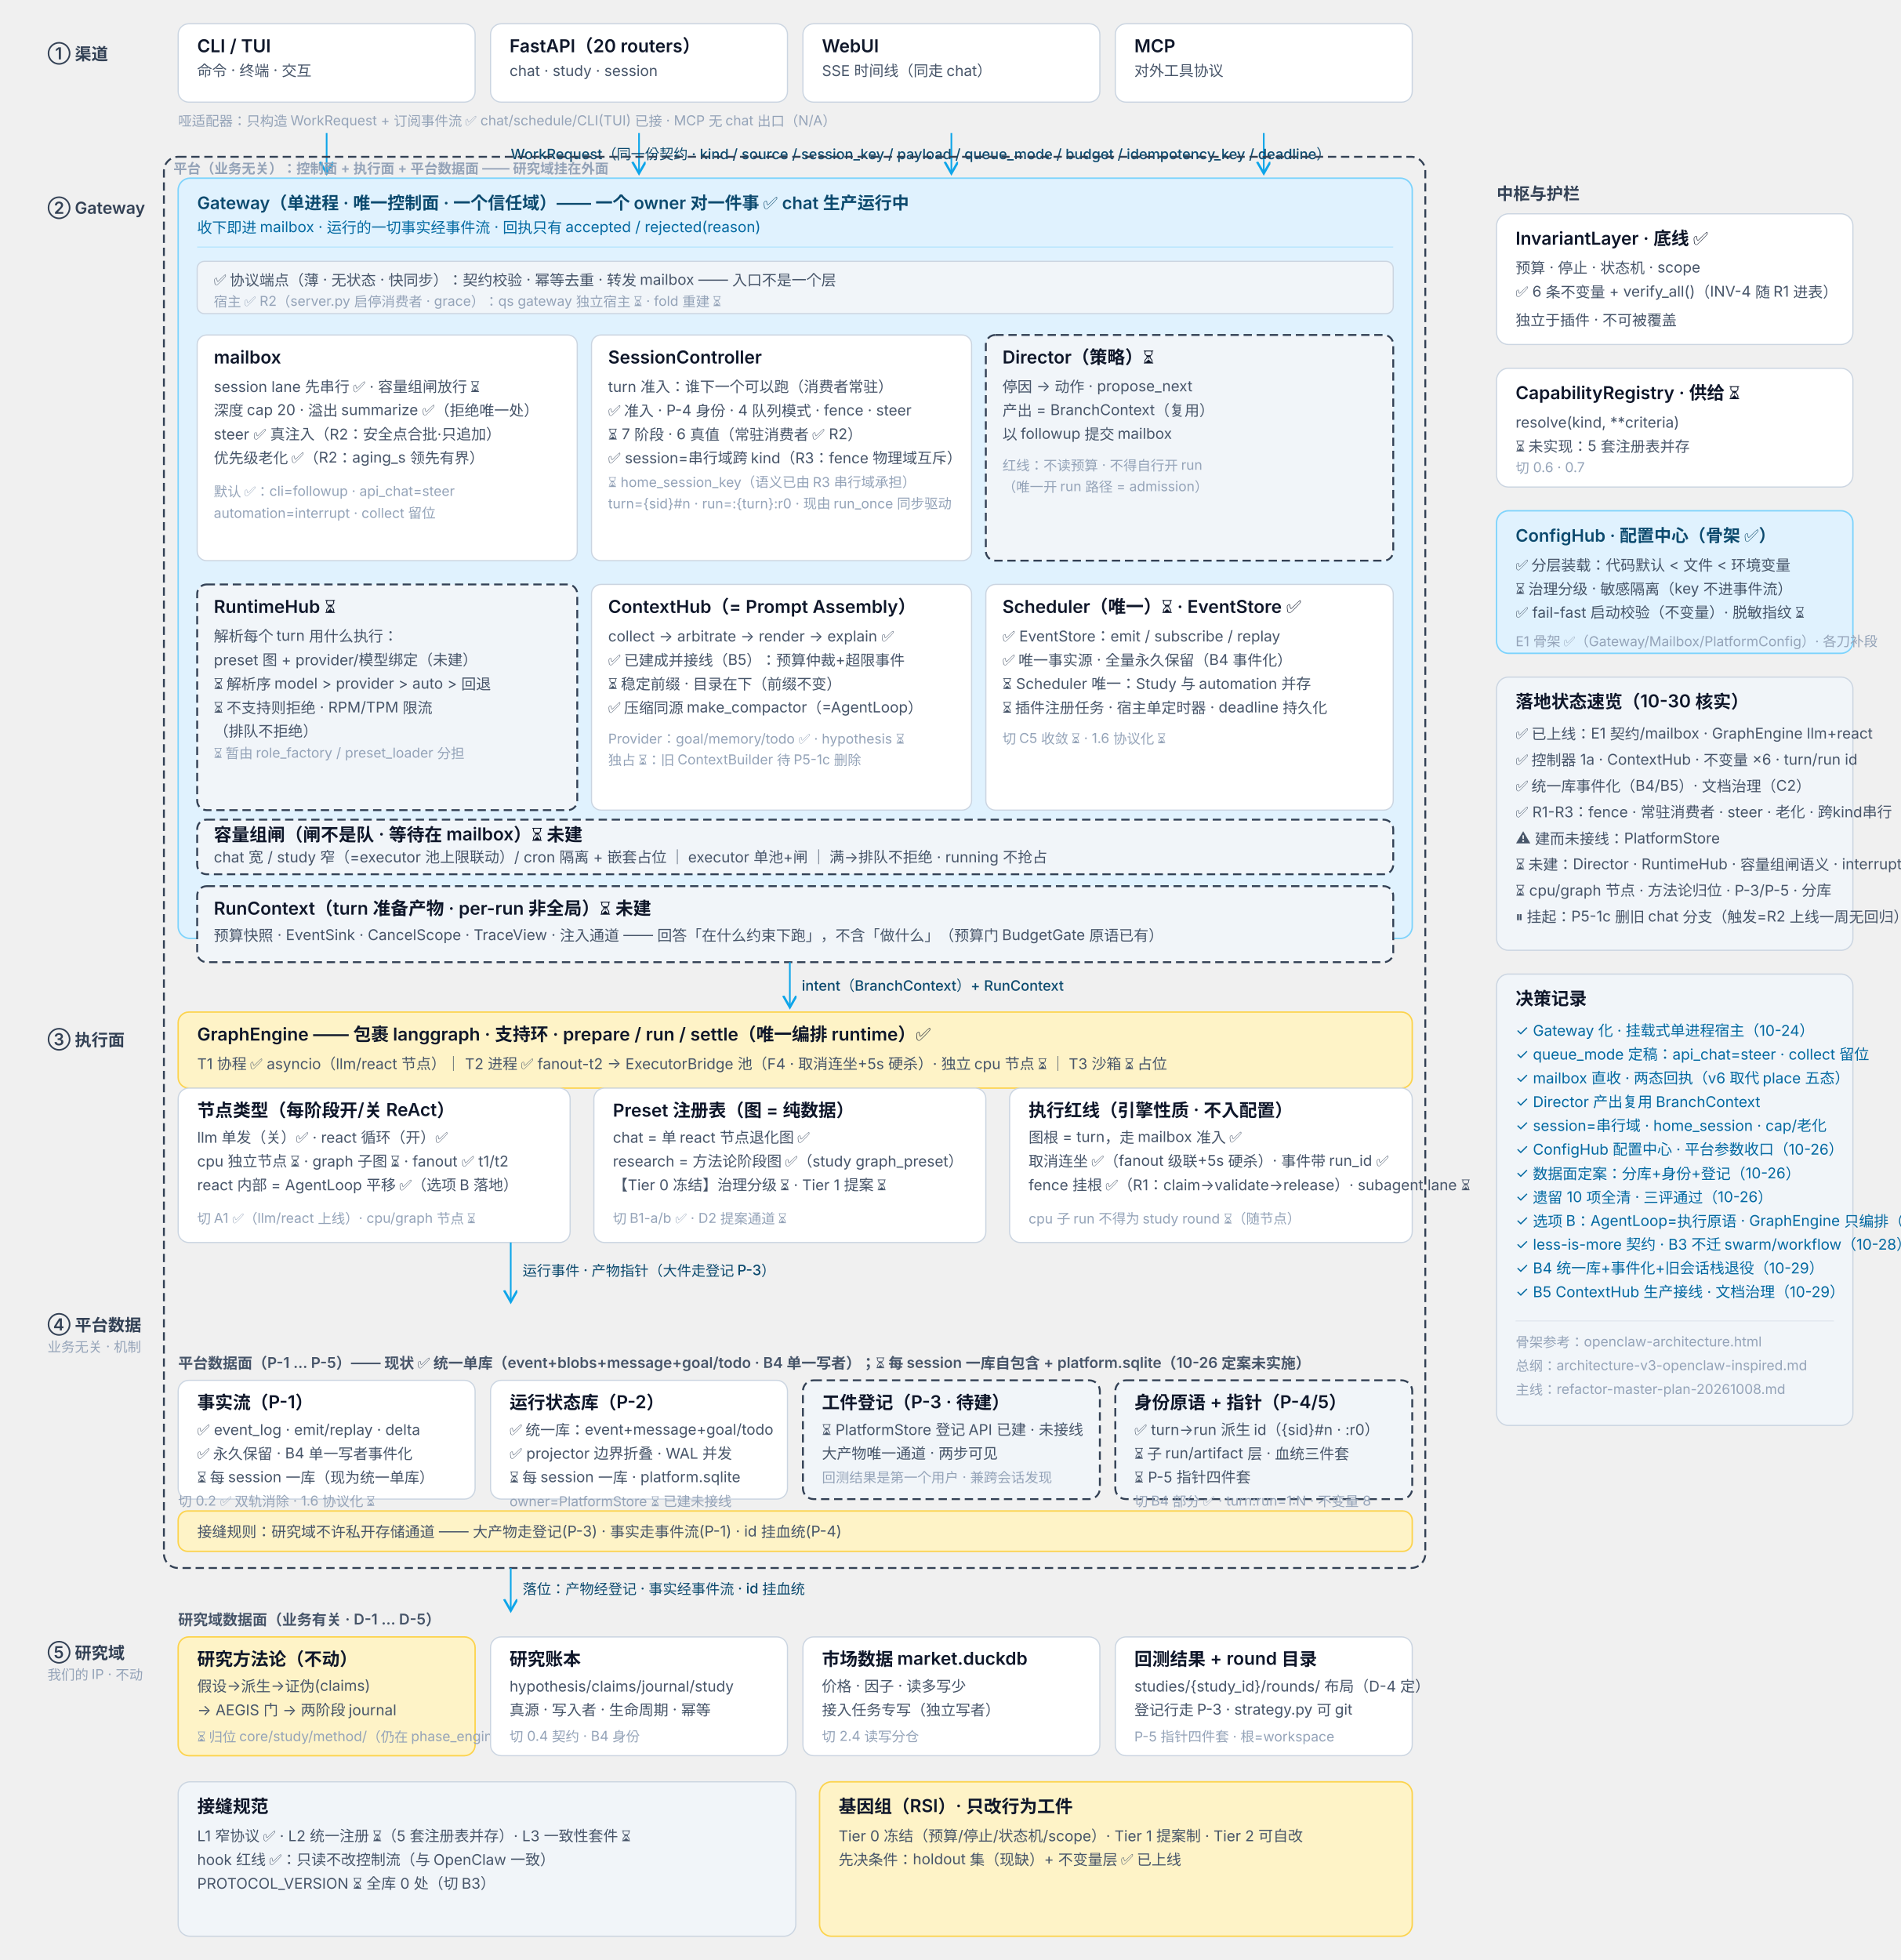
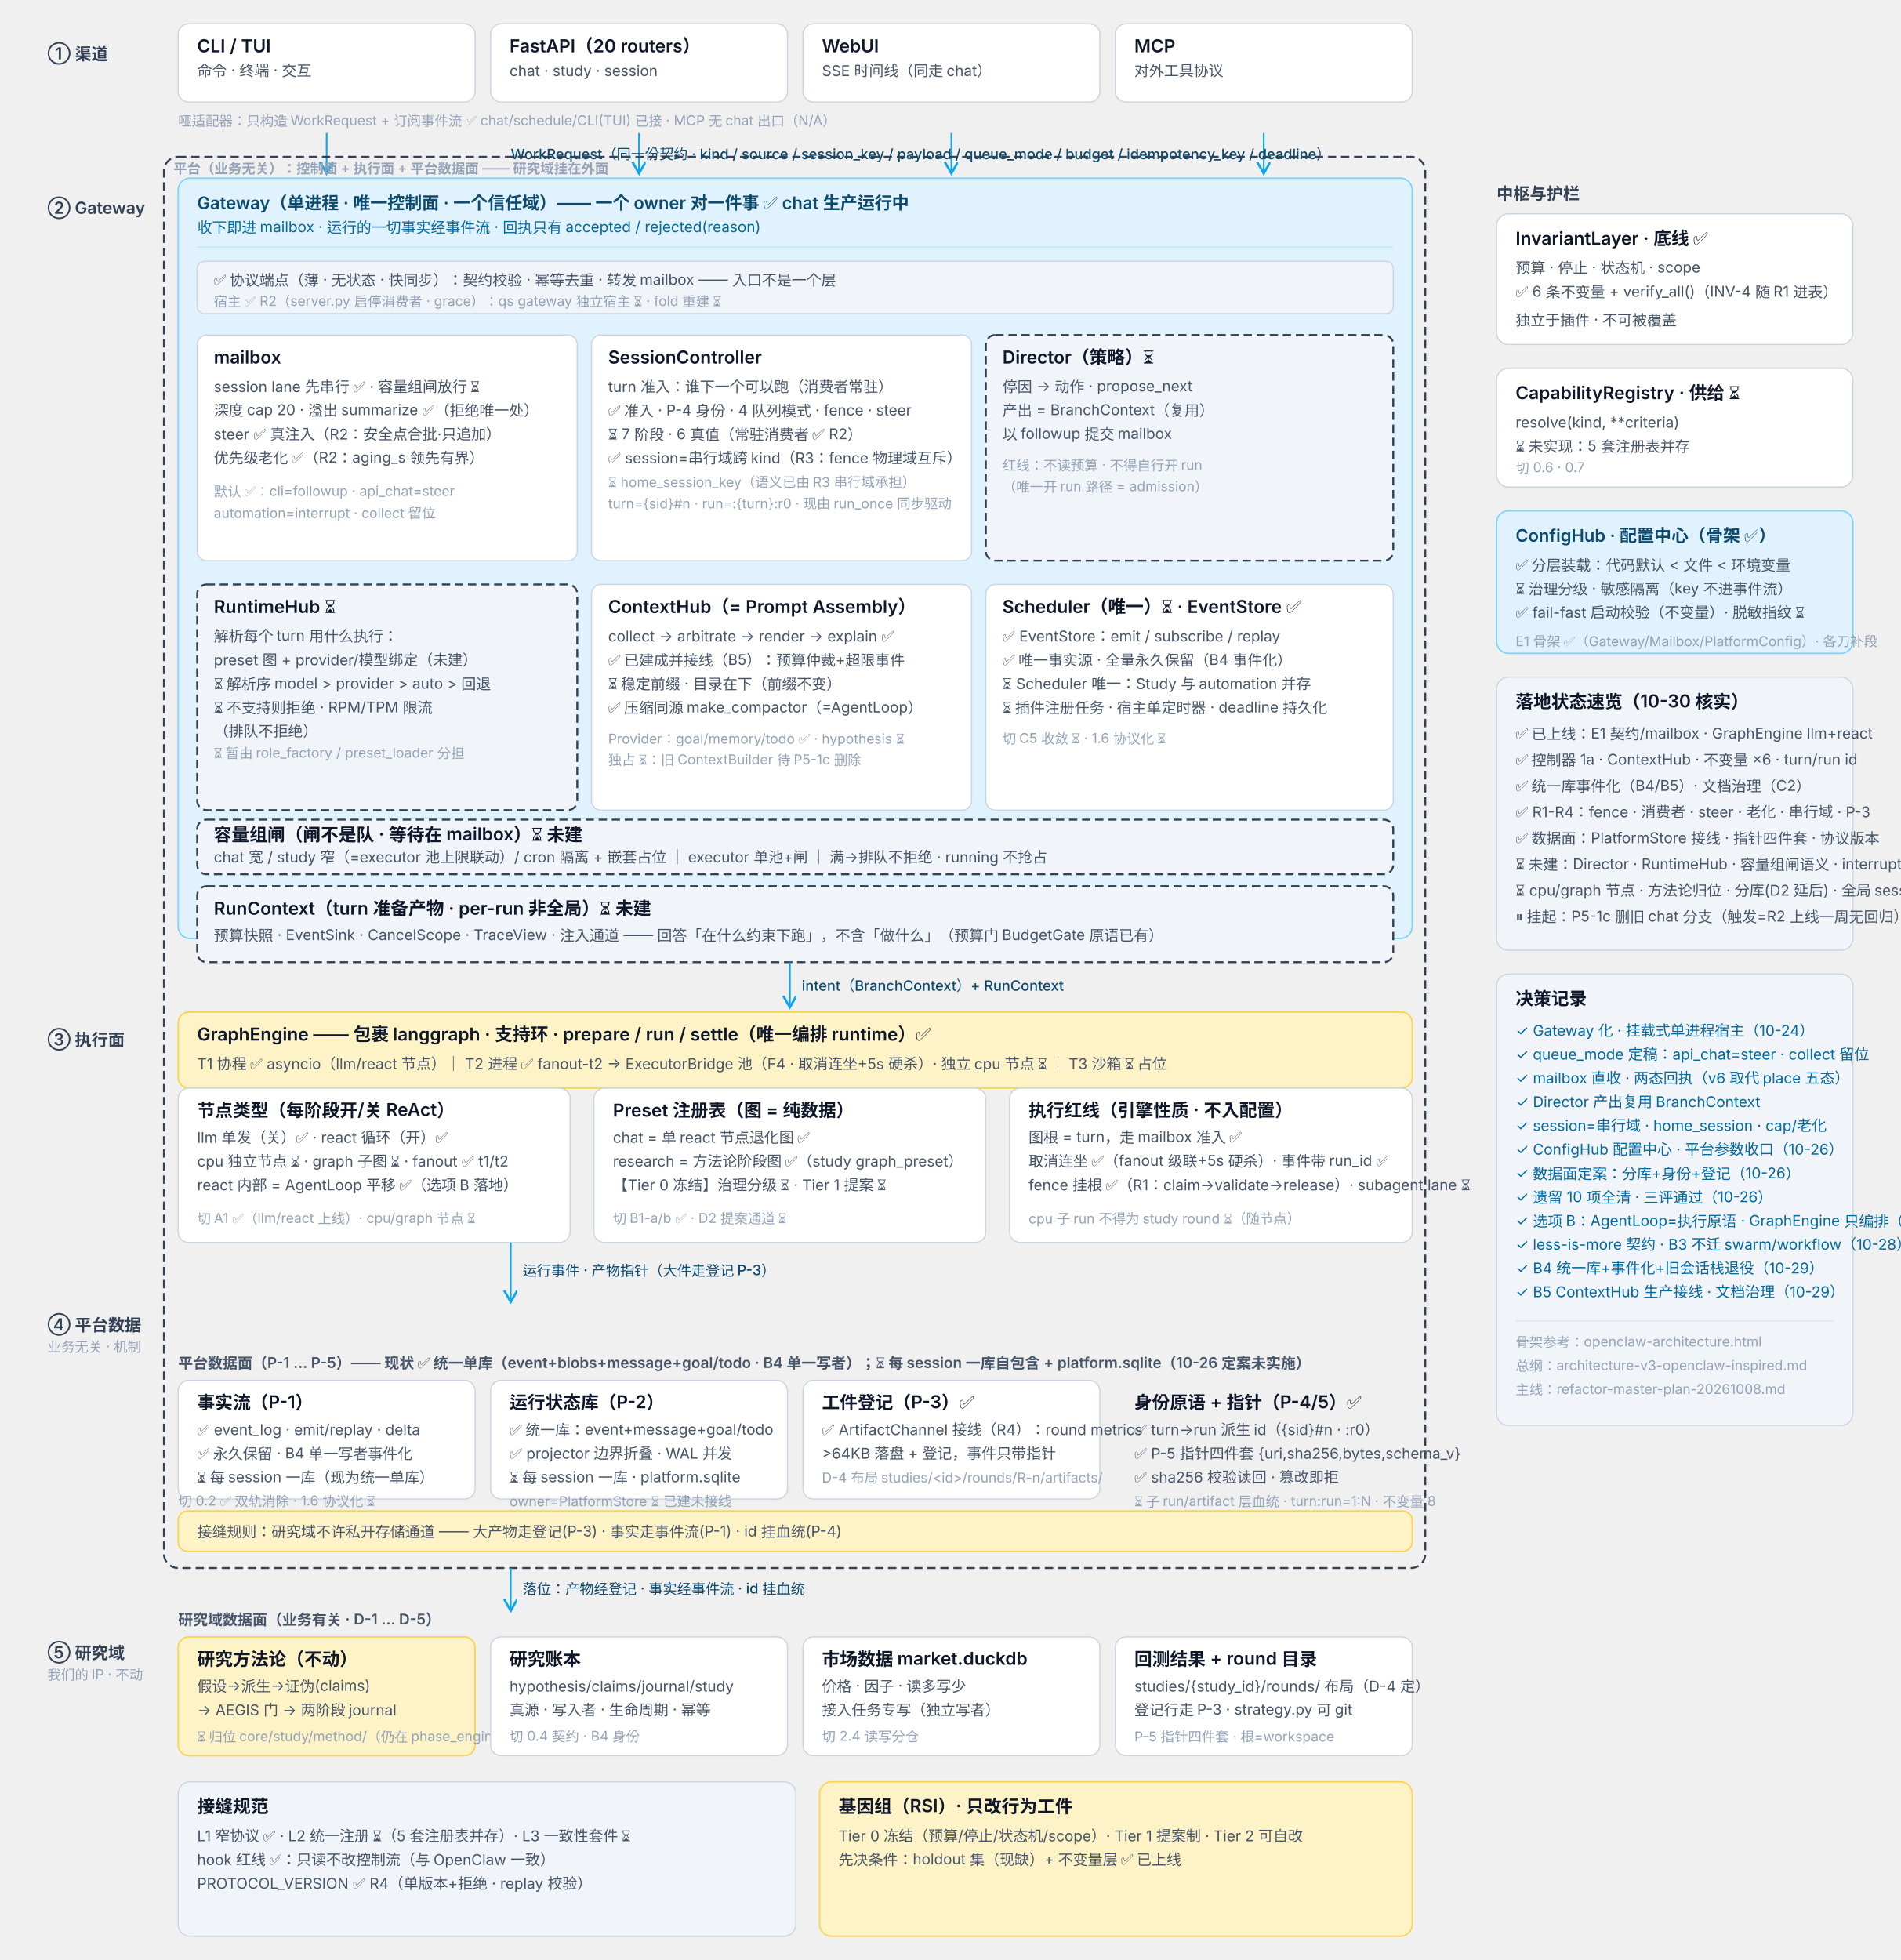
<svg xmlns="http://www.w3.org/2000/svg" viewBox="0 0 1600 1650" width="1600" height="1650" font-family="-apple-system, 'PingFang SC', 'Microsoft YaHei', sans-serif">
  <style>
    .lyr{font-size:14px;font-weight:600;fill:#334155}
    .bt{font-size:15px;font-weight:600;fill:#0f172a}
    .st{font-size:12.5px;fill:#475569}
    .sm{font-size:11.5px;fill:#94a3b8}
    .hub{font-size:14.5px;font-weight:600;fill:#0c4a6e}
    .hq{font-size:12.5px;fill:#0369a1}
    .flow-lbl{font-size:12px;font-weight:500;fill:#0c4a6e}
    .box{fill:#fff;stroke:#cbd5e1;stroke-width:1}
    .boxb{fill:#e0f2fe;stroke:#7dd3fc;stroke-width:1.2}
    .boxa{fill:#fef3c7;stroke:#fcd34d;stroke-width:1.2}
    .boxd{fill:#f1f5f9;stroke:#334155;stroke-width:1.6;stroke-dasharray:7 4}
    .boxg{fill:#f1f5f9;stroke:#cbd5e1;stroke-width:1}
    .arb{stroke:#0ea5e9;stroke-width:1.4;fill:none;marker-end:url(#a2)}
  </style>
  <defs>
    <marker id="a2" markerWidth="9" markerHeight="9" refX="7" refY="4" orient="auto">
      <path d="M0,0 L7,4 L0,8" fill="none" stroke="#0ea5e9" stroke-width="1.4" />
    </marker>
  </defs>
  <text x="40" y="50" class="lyr">① 渠道</text>
  <rect x="150" y="20" width="250" height="66" rx="9" class="box" />
  <text x="166" y="44" class="bt">CLI / TUI</text>
  <text x="166" y="64" class="st">命令 · 终端 · 交互</text>
  <rect x="413" y="20" width="250" height="66" rx="9" class="box" />
  <text x="429" y="44" class="bt">FastAPI（20 routers）</text>
  <text x="429" y="64" class="st">chat · study · session</text>
  <rect x="676" y="20" width="250" height="66" rx="9" class="box" />
  <text x="692" y="44" class="bt">WebUI</text>
  <text x="692" y="64" class="st">SSE 时间线（同走 chat）</text>
  <rect x="939" y="20" width="250" height="66" rx="9" class="box" />
  <text x="955" y="44" class="bt">MCP</text>
  <text x="955" y="64" class="st">对外工具协议</text>
  <text x="150" y="106" class="sm">哑适配器：只构造 WorkRequest + 订阅事件流 ✅ chat/schedule/CLI(TUI) 已接 · MCP 无 chat 出口（N/A）</text>
  <line x1="275" y1="112" x2="275" y2="146" class="arb" />
  <line x1="538" y1="112" x2="538" y2="146" class="arb" />
  <line x1="801" y1="112" x2="801" y2="146" class="arb" />
  <line x1="1064" y1="112" x2="1064" y2="146" class="arb" />
  <text x="430" y="134" class="flow-lbl">WorkRequest（同一份契约 · kind / source / session_key / payload / queue_mode / budget / idempotency_key / deadline）</text>
  <rect x="138" y="132" width="1062" height="1188" rx="12" class="boxd" style="fill:none" />
  <text x="146" y="146" class="sm" style="font-weight:600">平台（业务无关）：控制面 + 执行面 + 平台数据面 —— 研究域挂在外面</text>
  <text x="40" y="180" class="lyr">② Gateway</text>
  <rect x="150" y="150" width="1039" height="640" rx="10" class="boxb" />
  <text x="166" y="176" class="hub">Gateway（单进程 · 唯一控制面 · 一个信任域）—— 一个 owner 对一件事 ✅ chat 生产运行中</text>
  <text x="166" y="196" class="hq">收下即进 mailbox · 运行的一切事实经事件流 · 回执只有 accepted / rejected(reason)</text>
  <line x1="166" y1="208" x2="1173" y2="208" stroke="#bae6fd" />
  <rect x="166" y="220" width="1007" height="44" rx="6" class="boxg" />
  <text x="180" y="240" class="st">✅ 协议端点（薄 · 无状态 · 快同步）：契约校验 · 幂等去重 · 转发 mailbox —— 入口不是一个层</text>
  <text x="180" y="258" class="sm">宿主 ✅ R2（server.py 启停消费者 · grace）：qs gateway 独立宿主 ⏳ · fold 重建 ⏳</text>
  <rect x="166" y="282" width="320" height="190" rx="8" class="box" />
  <text x="180" y="306" class="bt">mailbox</text>
  <text x="180" y="330" class="st">session lane 先串行 ✅ · 容量组闸放行 ⏳</text>
  <text x="180" y="350" class="st">深度 cap 20 · 溢出 summarize ✅（拒绝唯一处）</text>
  <text x="180" y="370" class="st">steer ✅ 真注入（R2：安全点合批·只追加）</text>
  <text x="180" y="390" class="st">优先级老化 ✅（R2：aging_s 领先有界）</text>
  <text x="180" y="418" class="sm">默认 ✅：cli=followup · api_chat=steer</text>
  <text x="180" y="436" class="sm">automation=interrupt · collect 留位</text>
  <rect x="498" y="282" width="320" height="190" rx="8" class="box" />
  <text x="512" y="306" class="bt">SessionController</text>
  <text x="512" y="330" class="st">turn 准入：谁下一个可以跑（消费者常驻）</text>
  <text x="512" y="350" class="st">✅ 准入 · P-4 身份 · 4 队列模式 · fence · steer</text>
  <text x="512" y="370" class="st">⏳ 7 阶段 · 6 真值（常驻消费者 ✅ R2）</text>
  <text x="512" y="390" class="st">✅ session=串行域跨 kind（R3：fence 物理域互斥）</text>
  <text x="512" y="410" class="sm">⏳ home_session_key（语义已由 R3 串行域承担）</text>
  <text x="512" y="428" class="sm">turn={sid}#n · run=:{turn}:r0 · 现由 run_once 同步驱动</text>
  <rect x="830" y="282" width="343" height="190" rx="8" class="boxd" />
  <text x="844" y="306" class="bt">Director（策略）⏳</text>
  <text x="844" y="330" class="st">停因 → 动作 · propose_next</text>
  <text x="844" y="350" class="st">产出 = BranchContext（复用）</text>
  <text x="844" y="370" class="st">以 followup 提交 mailbox</text>
  <text x="844" y="396" class="sm">红线：不读预算 · 不得自行开 run</text>
  <text x="844" y="414" class="sm">（唯一开 run 路径 = admission）</text>
  <rect x="166" y="492" width="320" height="190" rx="8" class="boxd" />
  <text x="180" y="516" class="bt">RuntimeHub ⏳</text>
  <text x="180" y="540" class="st">解析每个 turn 用什么执行：</text>
  <text x="180" y="560" class="st">preset 图 + provider/模型绑定（未建）</text>
  <text x="180" y="580" class="st">⏳ 解析序 model &gt; provider &gt; auto &gt; 回退</text>
  <text x="180" y="600" class="st">⏳ 不支持则拒绝 · RPM/TPM 限流</text>
  <text x="180" y="620" class="st">（排队不拒绝）</text>
  <text x="180" y="638" class="sm">⏳ 暂由 role_factory / preset_loader 分担</text>
  <rect x="498" y="492" width="320" height="190" rx="8" class="box" />
  <text x="512" y="516" class="bt">ContextHub（= Prompt Assembly）</text>
  <text x="512" y="540" class="st">collect → arbitrate → render → explain ✅</text>
  <text x="512" y="560" class="st">✅ 已建成并接线（B5）：预算仲裁+超限事件</text>
  <text x="512" y="580" class="st">⏳ 稳定前缀 · 目录在下（前缀不变）</text>
  <text x="512" y="600" class="st">✅ 压缩同源 make_compactor（=AgentLoop）</text>
  <text x="512" y="626" class="sm">Provider：goal/memory/todo ✅ · hypothesis ⏳</text>
  <text x="512" y="644" class="sm">独占 ⏳：旧 ContextBuilder 待 P5-1c 删除</text>
  <rect x="830" y="492" width="343" height="190" rx="8" class="box" />
  <text x="844" y="516" class="bt">Scheduler（唯一）⏳ · EventStore ✅</text>
  <text x="844" y="540" class="st">✅ EventStore：emit / subscribe / replay</text>
  <text x="844" y="560" class="st">✅ 唯一事实源 · 全量永久保留（B4 事件化）</text>
  <text x="844" y="580" class="st">⏳ Scheduler 唯一：Study 与 automation 并存</text>
  <text x="844" y="600" class="st">⏳ 插件注册任务 · 宿主单定时器 · deadline 持久化</text>
  <text x="844" y="626" class="sm">切 C5 收敛 ⏳ · 1.6 协议化 ⏳</text>
  <rect x="166" y="746" width="1007" height="64" rx="8" class="boxd" />
  <text x="180" y="770" class="bt">RunContext（turn 准备产物 · per-run 非全局）⏳ 未建</text>
  <text x="180" y="792" class="st">预算快照 · EventSink · CancelScope · TraceView · 注入通道 —— 回答「在什么约束下跑」，不含「做什么」（预算门 BudgetGate 原语已有）</text>
  <rect x="166" y="690" width="1007" height="46" rx="8" class="boxd" />
  <text x="180" y="708" class="bt">容量组闸（闸不是队 · 等待在 mailbox）⏳ 未建</text>
  <text x="180" y="726" class="st">chat 宽 / study 窄（=executor 池上限联动）/ cron 隔离 + 嵌套占位 ｜ executor 单池+闸 ｜ 满→排队不拒绝 · running 不抢占</text>
  <line x1="665" y1="810" x2="665" y2="848" class="arb" />
  <text x="675" y="834" class="flow-lbl">intent（BranchContext）+ RunContext</text>
  <text x="40" y="880" class="lyr">③ 执行面</text>
  <rect x="150" y="852" width="1039" height="64" rx="9" class="boxa" />
  <text x="166" y="876" class="bt">GraphEngine —— 包裹 langgraph · 支持环 · prepare / run / settle（唯一编排 runtime）✅</text>
  <text x="166" y="900" class="st">T1 协程 ✅ asyncio（llm/react 节点）｜ T2 进程 ✅ fanout-t2 → ExecutorBridge 池（F4 · 取消连坐+5s 硬杀）· 独立 cpu 节点 ⏳ ｜ T3 沙箱 ⏳ 占位</text>
  <rect x="150" y="916" width="330" height="130" rx="9" class="box" />
  <text x="166" y="940" class="bt">节点类型（每阶段开/关 ReAct）</text>
  <text x="166" y="962" class="st">llm 单发（关）✅ · react 循环（开）✅</text>
  <text x="166" y="982" class="st">cpu 独立节点 ⏳ · graph 子图 ⏳ · fanout ✅ t1/t2</text>
  <text x="166" y="1002" class="st">react 内部 = AgentLoop 平移 ✅（选项 B 落地）</text>
  <text x="166" y="1030" class="sm">切 A1 ✅（llm/react 上线）· cpu/graph 节点 ⏳</text>
  <rect x="500" y="916" width="330" height="130" rx="9" class="box" />
  <text x="516" y="940" class="bt">Preset 注册表（图 = 纯数据）</text>
  <text x="516" y="962" class="st">chat = 单 react 节点退化图 ✅</text>
  <text x="516" y="982" class="st">research = 方法论阶段图 ✅（study graph_preset）</text>
  <text x="516" y="1002" class="st">【Tier 0 冻结】治理分级 ⏳ · Tier 1 提案 ⏳</text>
  <text x="516" y="1030" class="sm">切 B1-a/b ✅ · D2 提案通道 ⏳</text>
  <rect x="850" y="916" width="339" height="130" rx="9" class="box" />
  <text x="866" y="940" class="bt">执行红线（引擎性质 · 不入配置）</text>
  <text x="866" y="962" class="st">图根 = turn，走 mailbox 准入 ✅</text>
  <text x="866" y="982" class="st">取消连坐 ✅（fanout 级联+5s 硬杀）· 事件带 run_id ✅</text>
  <text x="866" y="1002" class="st">fence 挂根 ✅（R1：claim→validate→release）· subagent lane ⏳</text>
  <text x="866" y="1030" class="sm">cpu 子 run 不得为 study round ⏳（随节点）</text>
  <line x1="430" y1="1046" x2="430" y2="1096" class="arb" />
  <text x="440" y="1074" class="flow-lbl">运行事件 · 产物指针（大件走登记 P-3）</text>
  <text x="40" y="1120" class="lyr">④ 平台数据</text>
  <text x="40" y="1138" class="sm">业务无关 · 机制</text>
  <text x="150" y="1152" class="st" style="font-weight:600">平台数据面（P-1 … P-5）—— 现状 ✅ 统一单库（event+blobs+message+goal/todo · B4 单一写者）；⏳ 每 session 一库自包含 + platform.sqlite（10-26 定案未实施）</text>
  <rect x="150" y="1162" width="250" height="100" rx="9" class="box" />
  <text x="166" y="1186" class="bt">事实流（P-1）</text>
  <text x="166" y="1208" class="st">✅ event_log · emit/replay · delta</text>
  <text x="166" y="1228" class="st">✅ 永久保留 · B4 单一写者事件化</text>
  <text x="166" y="1248" class="st">⏳ 每 session 一库（现为统一单库）</text>
  <text x="150" y="1268" class="sm">切 0.2 ✅ 双轨消除 · 1.6 协议化 ⏳</text>
  <rect x="413" y="1162" width="250" height="100" rx="9" class="box" />
  <text x="429" y="1186" class="bt">运行状态库（P-2）</text>
  <text x="429" y="1208" class="st">✅ 统一库：event+message+goal/todo</text>
  <text x="429" y="1228" class="st">✅ projector 边界折叠 · WAL 并发</text>
  <text x="429" y="1248" class="st">⏳ 每 session 一库 · platform.sqlite</text>
  <text x="429" y="1268" class="sm">owner=PlatformStore ⏳ 已建未接线</text>
-   <rect x="676" y="1162" width="250" height="100" rx="9" class="boxd" />
-   <text x="692" y="1186" class="bt">工件登记（P-3 · 待建）</text>
-   <text x="692" y="1208" class="st">⏳ PlatformStore 登记 API 已建 · 未接线</text>
-   <text x="692" y="1228" class="st">大产物唯一通道 · 两步可见</text>
-   <text x="692" y="1248" class="sm">回测结果是第一个用户 · 兼跨会话发现</text>
-   <rect x="939" y="1162" width="250" height="100" rx="9" class="boxd" />
-   <text x="955" y="1186" class="bt">身份原语 + 指针（P-4/5）</text>
+   <rect x="676" y="1162" width="250" height="100" rx="9" class="box" />
+   <text x="692" y="1186" class="bt">工件登记（P-3）✅</text>
+   <text x="692" y="1208" class="st">✅ ArtifactChannel 接线（R4）：round metrics</text>
+   <text x="692" y="1228" class="st">&gt;64KB 落盘 + 登记，事件只带指针</text>
+   <text x="692" y="1248" class="sm">D-4 布局 studies/&lt;id&gt;/rounds/R-n/artifacts/</text>
+   <text x="955" y="1186" class="bt">身份原语 + 指针（P-4/5）✅</text>
  <text x="955" y="1208" class="st">✅ turn→run 派生 id（{sid}#n · :r0）</text>
-   <text x="955" y="1228" class="st">⏳ 子 run/artifact 层 · 血统三件套</text>
-   <text x="955" y="1248" class="st">⏳ P-5 指针四件套</text>
-   <text x="955" y="1268" class="sm">切 B4 部分 ✅ · turn:run=1:N · 不变量 8</text>
+   <text x="955" y="1228" class="st">✅ P-5 指针四件套 {uri,sha256,bytes,schema_v}</text>
+   <text x="955" y="1248" class="st">✅ sha256 校验读回 · 篡改即拒</text>
+   <text x="955" y="1268" class="sm">⏳ 子 run/artifact 层血统 · turn:run=1:N · 不变量 8</text>
  <rect x="150" y="1272" width="1039" height="34" rx="8" class="boxa" />
  <text x="166" y="1294" class="st">接缝规则：研究域不许私开存储通道 —— 大产物走登记(P-3) · 事实走事件流(P-1) · id 挂血统(P-4)</text>
  <line x1="430" y1="1320" x2="430" y2="1356" class="arb" />
  <text x="440" y="1342" class="flow-lbl">落位：产物经登记 · 事实经事件流 · id 挂血统</text>
  <text x="40" y="1396" class="lyr">⑤ 研究域</text>
  <text x="40" y="1414" class="sm">我们的 IP · 不动</text>
  <text x="150" y="1368" class="st" style="font-weight:600">研究域数据面（业务有关 · D-1 … D-5）</text>
  <rect x="150" y="1378" width="250" height="100" rx="9" class="boxa" />
  <text x="166" y="1402" class="bt">研究方法论（不动）</text>
  <text x="166" y="1424" class="st">假设→派生→证伪(claims)</text>
  <text x="166" y="1444" class="st">→ AEGIS 门 → 两阶段 journal</text>
  <text x="166" y="1466" class="sm">⏳ 归位 core/study/method/（仍在 phase_engine.py）</text>
  <rect x="413" y="1378" width="250" height="100" rx="9" class="box" />
  <text x="429" y="1402" class="bt">研究账本</text>
  <text x="429" y="1424" class="st">hypothesis/claims/journal/study</text>
  <text x="429" y="1444" class="st">真源 · 写入者 · 生命周期 · 幂等</text>
  <text x="429" y="1466" class="sm">切 0.4 契约 · B4 身份</text>
  <rect x="676" y="1378" width="250" height="100" rx="9" class="box" />
  <text x="692" y="1402" class="bt">市场数据 market.duckdb</text>
  <text x="692" y="1424" class="st">价格 · 因子 · 读多写少</text>
  <text x="692" y="1444" class="st">接入任务专写（独立写者）</text>
  <text x="692" y="1466" class="sm">切 2.4 读写分仓</text>
  <rect x="939" y="1378" width="250" height="100" rx="9" class="box" />
  <text x="955" y="1402" class="bt">回测结果 + round 目录</text>
  <text x="955" y="1424" class="st">studies/{study_id}/rounds/ 布局（D-4 定）</text>
  <text x="955" y="1444" class="st">登记行走 P-3 · strategy.py 可 git</text>
  <text x="955" y="1466" class="sm">P-5 指针四件套 · 根=workspace</text>
  <rect x="150" y="1500" width="520" height="130" rx="10" class="boxg" />
  <text x="166" y="1526" class="bt">接缝规范</text>
  <text x="166" y="1550" class="st">L1 窄协议 ✅ · L2 统一注册 ⏳（5 套注册表并存）· L3 一致性套件 ⏳</text>
  <text x="166" y="1570" class="st">hook 红线 ✅：只读不改控制流（与 OpenClaw 一致）</text>
-   <text x="166" y="1590" class="st">PROTOCOL_VERSION ⏳ 全库 0 处（切 B3）</text>
+   <text x="166" y="1590" class="st">PROTOCOL_VERSION ✅ R4（单版本+拒绝 · replay 校验）</text>
  <rect x="690" y="1500" width="499" height="130" rx="10" class="boxa" />
  <text x="706" y="1526" class="bt">基因组（RSI）· 只改行为工件</text>
  <text x="706" y="1550" class="st">Tier 0 冻结（预算/停止/状态机/scope）· Tier 1 提案制 · Tier 2 可自改</text>
  <text x="706" y="1570" class="st">先决条件：holdout 集（现缺）+ 不变量层 ✅ 已上线</text>
  <text x="1260" y="168" class="lyr">中枢与护栏</text>
  <rect x="1260" y="180" width="300" height="110" rx="10" class="box" />
  <text x="1276" y="206" class="bt">InvariantLayer · 底线 ✅</text>
  <text x="1276" y="230" class="st">预算 · 停止 · 状态机 · scope</text>
  <text x="1276" y="250" class="st">✅ 6 条不变量 + verify_all()（INV-4 随 R1 进表）</text>
  <text x="1276" y="274" class="st">独立于插件 · 不可被覆盖</text>
  <rect x="1260" y="310" width="300" height="100" rx="10" class="box" />
  <text x="1276" y="336" class="bt">CapabilityRegistry · 供给 ⏳</text>
  <text x="1276" y="360" class="st">resolve(kind, **criteria)</text>
  <text x="1276" y="380" class="st">⏳ 未实现：5 套注册表并存</text>
  <text x="1276" y="398" class="sm">切 0.6 · 0.7</text>
  <rect x="1260" y="430" width="300" height="120" rx="10" class="boxb" />
  <text x="1276" y="456" class="hub">ConfigHub · 配置中心（骨架 ✅）</text>
  <text x="1276" y="480" class="st">✅ 分层装载：代码默认 &lt; 文件 &lt; 环境变量</text>
  <text x="1276" y="500" class="st">⏳ 治理分级 · 敏感隔离（key 不进事件流）</text>
  <text x="1276" y="520" class="st">✅ fail-fast 启动校验（不变量）· 脱敏指纹 ⏳</text>
  <text x="1276" y="544" class="sm">E1 骨架 ✅（Gateway/Mailbox/PlatformConfig）· 各刀补段</text>
  <rect x="1260" y="570" width="300" height="230" rx="10" class="boxg" />
  <text x="1276" y="596" class="bt">落地状态速览（10-30 核实）</text>
  <text x="1276" y="622" class="st">✅ 已上线：E1 契约/mailbox · GraphEngine llm+react</text>
  <text x="1276" y="644" class="st">✅ 控制器 1a · ContextHub · 不变量 ×6 · turn/run id</text>
  <text x="1276" y="666" class="st">✅ 统一库事件化（B4/B5）· 文档治理（C2）</text>
-   <text x="1276" y="688" class="st">✅ R1-R3：fence · 常驻消费者 · steer · 老化 · 跨kind串行</text>
-   <text x="1276" y="710" class="st">⚠ 建而未接线：PlatformStore</text>
+   <text x="1276" y="688" class="st">✅ R1-R4：fence · 消费者 · steer · 老化 · 串行域 · P-3</text>
+   <text x="1276" y="710" class="st">✅ 数据面：PlatformStore 接线 · 指针四件套 · 协议版本</text>
  <text x="1276" y="732" class="st">⏳ 未建：Director · RuntimeHub · 容量组闸语义 · interrupt 级联</text>
-   <text x="1276" y="754" class="st">⏳ cpu/graph 节点 · 方法论归位 · P-3/P-5 · 分库</text>
+   <text x="1276" y="754" class="st">⏳ cpu/graph 节点 · 方法论归位 · 分库(D2 延后) · 全局 session 登记</text>
  <text x="1276" y="776" class="st">⏸ 挂起：P5-1c 删旧 chat 分支（触发=R2 上线一周无回归）</text>
  <rect x="1260" y="820" width="300" height="380" rx="10" class="boxg" />
  <text x="1276" y="846" class="bt">决策记录</text>
  <text x="1276" y="872" class="st" style="fill:#0369a1">✓ Gateway 化 · 挂载式单进程宿主（10-24）</text>
  <text x="1276" y="892" class="st" style="fill:#0369a1">✓ queue_mode 定稿：api_chat=steer · collect 留位</text>
  <text x="1276" y="912" class="st" style="fill:#0369a1">✓ mailbox 直收 · 两态回执（v6 取代 place 五态）</text>
  <text x="1276" y="932" class="st" style="fill:#0369a1">✓ Director 产出复用 BranchContext</text>
  <text x="1276" y="952" class="st" style="fill:#0369a1">✓ session=串行域 · home_session · cap/老化</text>
  <text x="1276" y="972" class="st" style="fill:#0369a1">✓ ConfigHub 配置中心 · 平台参数收口（10-26）</text>
  <text x="1276" y="992" class="st" style="fill:#0369a1">✓ 数据面定案：分库+身份+登记（10-26）</text>
  <text x="1276" y="1012" class="st" style="fill:#0369a1">✓ 遗留 10 项全清 · 三评通过（10-26）</text>
  <text x="1276" y="1032" class="st" style="fill:#0369a1">✓ 选项 B：AgentLoop=执行原语 · GraphEngine 只编排（10-28）</text>
  <text x="1276" y="1052" class="st" style="fill:#0369a1">✓ less-is-more 契约 · B3 不迁 swarm/workflow（10-28）</text>
  <text x="1276" y="1072" class="st" style="fill:#0369a1">✓ B4 统一库+事件化+旧会话栈退役（10-29）</text>
  <text x="1276" y="1092" class="st" style="fill:#0369a1">✓ B5 ContextHub 生产接线 · 文档治理（10-29）</text>
  <line x1="1276" y1="1112" x2="1544" y2="1112" stroke="#e2e8f0" />
  <text x="1276" y="1134" class="sm">骨架参考：openclaw-architecture.html</text>
  <text x="1276" y="1154" class="sm">总纲：architecture-v3-openclaw-inspired.md</text>
  <text x="1276" y="1174" class="sm">主线：refactor-master-plan-20261008.md</text>
</svg>
